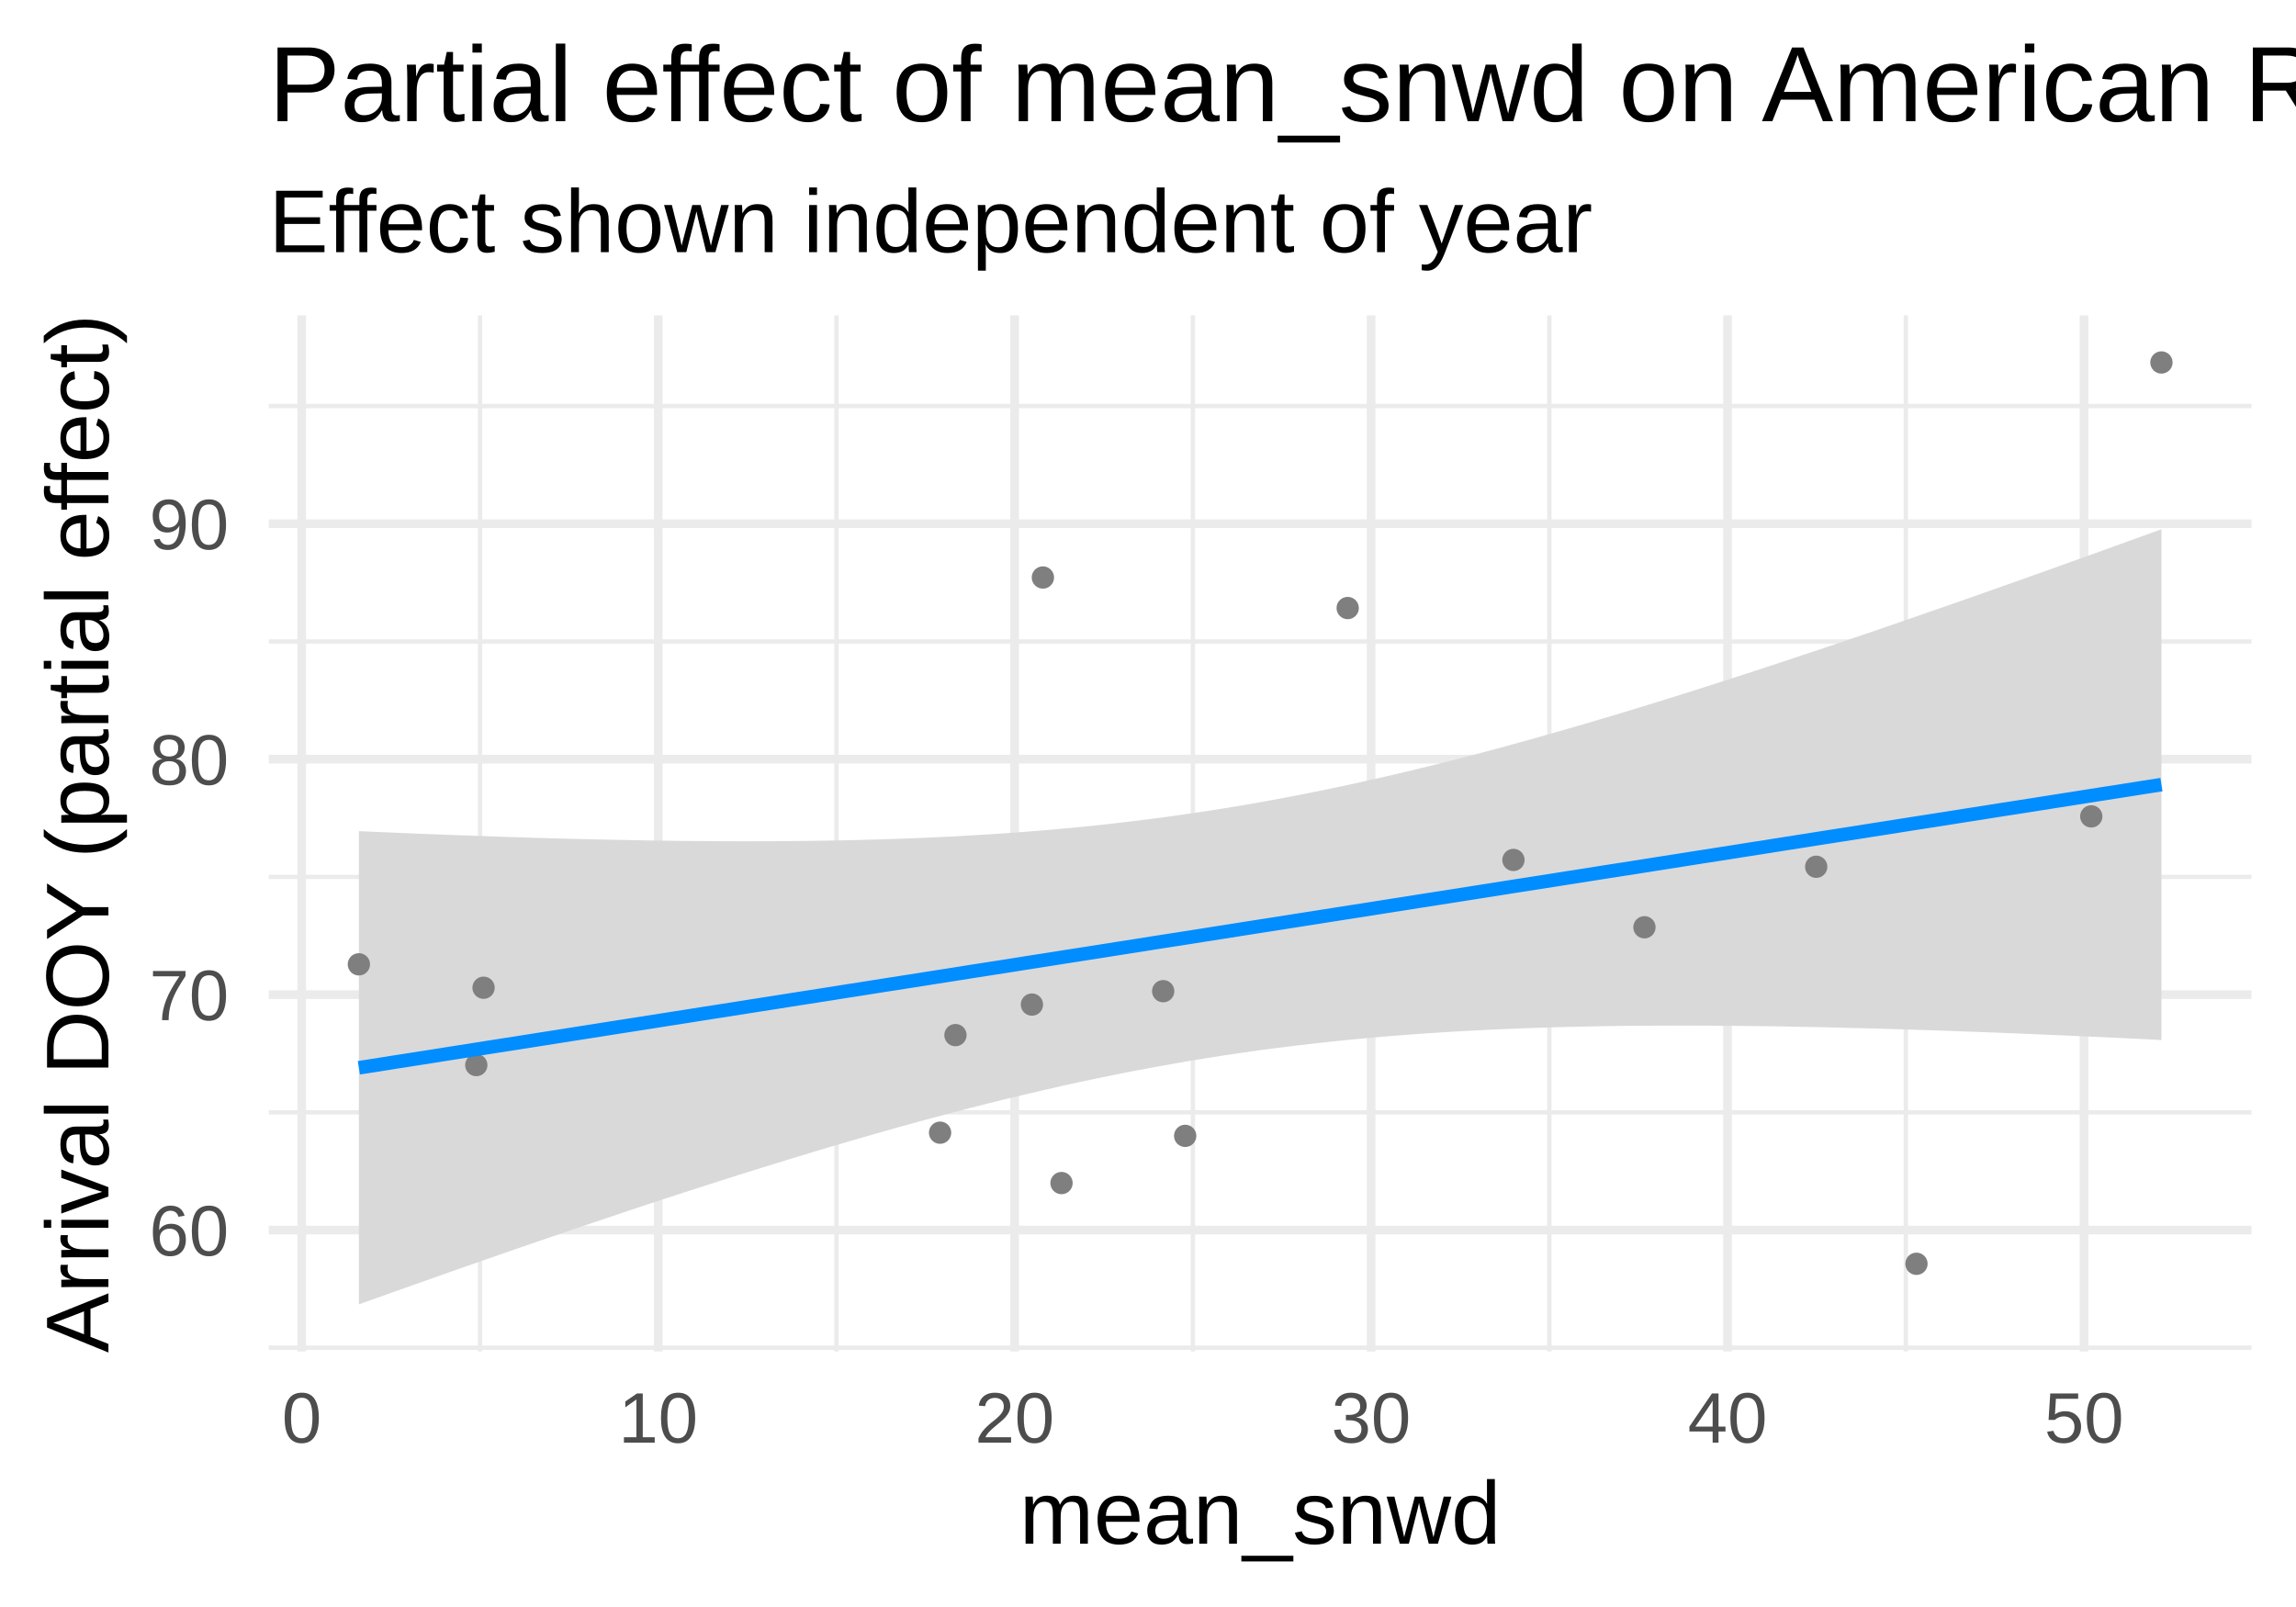
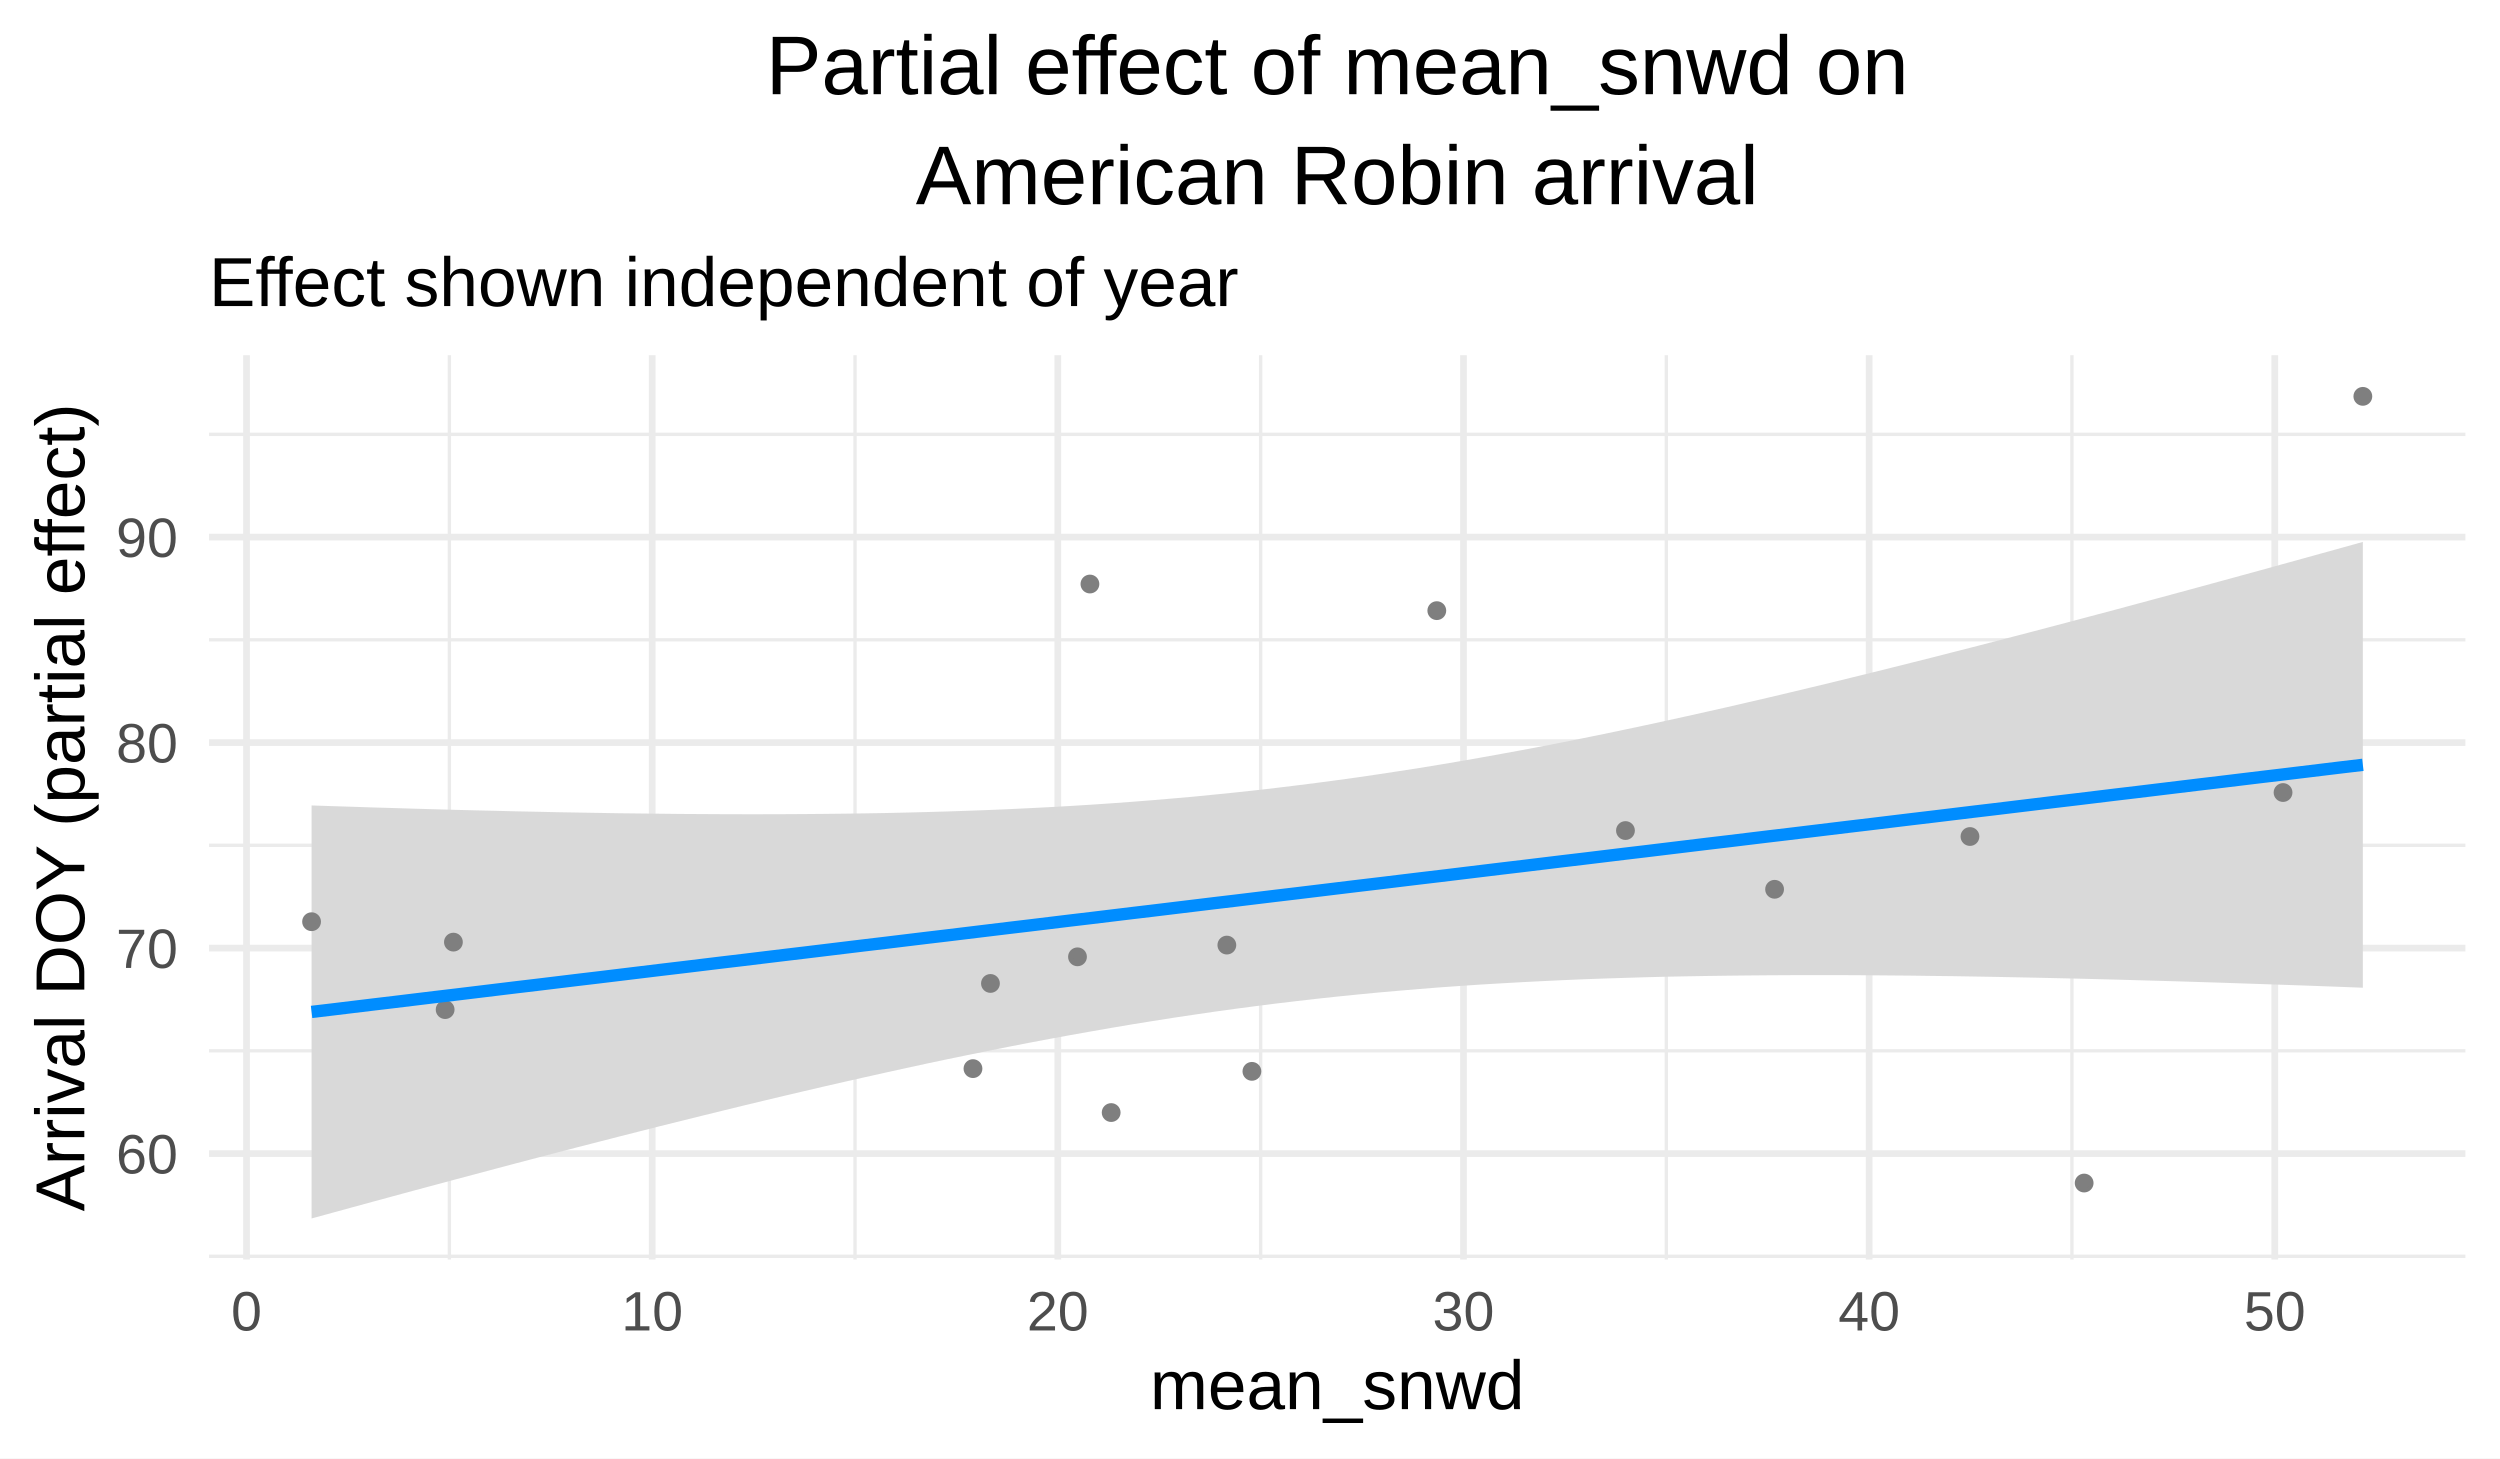
- <svg xmlns="http://www.w3.org/2000/svg" width="360.00pt" height="252.00pt" viewBox="0 0 360.00 252.00">
+ <svg xmlns="http://www.w3.org/2000/svg" width="432.00pt" height="252.00pt" viewBox="0 0 432.00 252.00">
  <g class="svglite">
    <defs>
      <style type="text/css">
    .svglite line, .svglite polyline, .svglite polygon, .svglite path, .svglite rect, .svglite circle {
      fill: none;
      stroke: #000000;
      stroke-linecap: round;
      stroke-linejoin: round;
      stroke-miterlimit: 10.00;
    }
    .svglite text {
      white-space: pre;
    }
    .svglite g.glyphgroup path {
      fill: inherit;
      stroke: none;
    }
  </style>
    </defs>
    <rect width="100%" height="100%" style="stroke: none; fill: #FFFFFF;" />
    <defs>
-       <clipPath id="cpMC4wMHwzNjAuMDB8MC4wMHwyNTIuMDA=">
-         <rect x="0.00" y="0.00" width="360.00" height="252.00" />
+       <clipPath id="cpMC4wMHw0MzIuMDB8MC4wMHwyNTIuMDA=">
+         <rect x="0.00" y="0.00" width="432.00" height="252.00" />
      </clipPath>
    </defs>
-     <g clip-path="url(#cpMC4wMHwzNjAuMDB8MC4wMHwyNTIuMDA=)">
-       <rect x="0" y="0.00" width="360.00" height="252.00" style="stroke-width: 1.36; stroke: none; fill: #FFFFFF;" />
+     <g clip-path="url(#cpMC4wMHw0MzIuMDB8MC4wMHwyNTIuMDA=)">
+       <rect x="0.00" y="-0" width="432.00" height="252.00" style="stroke-width: 1.16; stroke: none; fill: #FFFFFF;" />
    </g>
    <defs>
-       <clipPath id="cpNDIuMTR8MzUzLjAzfDQ5LjQ2fDIxMS45Mw==">
-         <rect x="42.14" y="49.46" width="310.88" height="162.47" />
+       <clipPath id="cpMzYuMTJ8NDI2LjAyfDYxLjM4fDIxNy42NQ==">
+         <rect x="36.12" y="61.38" width="389.90" height="156.27" />
      </clipPath>
    </defs>
-     <g clip-path="url(#cpNDIuMTR8MzUzLjAzfDQ5LjQ2fDIxMS45Mw==)">
-       <polyline points="42.14,211.34 353.03,211.34 " style="stroke-width: 0.68; stroke: #EBEBEB; stroke-linecap: butt;" />
-       <polyline points="42.14,174.43 353.03,174.43 " style="stroke-width: 0.68; stroke: #EBEBEB; stroke-linecap: butt;" />
-       <polyline points="42.14,137.51 353.03,137.51 " style="stroke-width: 0.68; stroke: #EBEBEB; stroke-linecap: butt;" />
-       <polyline points="42.14,100.59 353.03,100.59 " style="stroke-width: 0.68; stroke: #EBEBEB; stroke-linecap: butt;" />
-       <polyline points="42.14,63.67 353.03,63.67 " style="stroke-width: 0.68; stroke: #EBEBEB; stroke-linecap: butt;" />
-       <polyline points="75.26,211.93 75.26,49.46 " style="stroke-width: 0.68; stroke: #EBEBEB; stroke-linecap: butt;" />
-       <polyline points="131.15,211.93 131.15,49.46 " style="stroke-width: 0.68; stroke: #EBEBEB; stroke-linecap: butt;" />
-       <polyline points="187.04,211.93 187.04,49.46 " style="stroke-width: 0.68; stroke: #EBEBEB; stroke-linecap: butt;" />
-       <polyline points="242.93,211.93 242.93,49.46 " style="stroke-width: 0.68; stroke: #EBEBEB; stroke-linecap: butt;" />
-       <polyline points="298.82,211.93 298.82,49.46 " style="stroke-width: 0.68; stroke: #EBEBEB; stroke-linecap: butt;" />
-       <polyline points="42.14,192.89 353.03,192.89 " style="stroke-width: 1.36; stroke: #EBEBEB; stroke-linecap: butt;" />
-       <polyline points="42.14,155.97 353.03,155.97 " style="stroke-width: 1.36; stroke: #EBEBEB; stroke-linecap: butt;" />
-       <polyline points="42.14,119.05 353.03,119.05 " style="stroke-width: 1.36; stroke: #EBEBEB; stroke-linecap: butt;" />
-       <polyline points="42.14,82.13 353.03,82.13 " style="stroke-width: 1.36; stroke: #EBEBEB; stroke-linecap: butt;" />
-       <polyline points="47.31,211.93 47.31,49.46 " style="stroke-width: 1.36; stroke: #EBEBEB; stroke-linecap: butt;" />
-       <polyline points="103.20,211.93 103.20,49.46 " style="stroke-width: 1.36; stroke: #EBEBEB; stroke-linecap: butt;" />
-       <polyline points="159.09,211.93 159.09,49.46 " style="stroke-width: 1.36; stroke: #EBEBEB; stroke-linecap: butt;" />
-       <polyline points="214.98,211.93 214.98,49.46 " style="stroke-width: 1.36; stroke: #EBEBEB; stroke-linecap: butt;" />
-       <polyline points="270.87,211.93 270.87,49.46 " style="stroke-width: 1.36; stroke: #EBEBEB; stroke-linecap: butt;" />
-       <polyline points="326.76,211.93 326.76,49.46 " style="stroke-width: 1.36; stroke: #EBEBEB; stroke-linecap: butt;" />
-       <polygon points="56.27,204.54 59.10,203.53 61.93,202.52 64.75,201.52 67.58,200.52 70.40,199.52 73.23,198.53 76.06,197.54 78.88,196.56 81.71,195.58 84.54,194.61 87.36,193.64 90.19,192.67 93.01,191.72 95.84,190.77 98.67,189.82 101.49,188.88 104.32,187.95 107.14,187.03 109.97,186.12 112.80,185.21 115.62,184.31 118.45,183.42 121.28,182.55 124.10,181.68 126.93,180.82 129.75,179.97 132.58,179.14 135.41,178.32 138.23,177.51 141.06,176.71 143.89,175.93 146.71,175.17 149.54,174.42 152.36,173.69 155.19,172.97 158.02,172.27 160.84,171.60 163.67,170.94 166.50,170.29 169.32,169.67 172.15,169.08 174.97,168.50 177.80,167.94 180.63,167.41 183.45,166.90 186.28,166.41 189.11,165.94 191.93,165.50 194.76,165.08 197.58,164.68 200.41,164.31 203.24,163.96 206.06,163.63 208.89,163.32 211.72,163.03 214.54,162.77 217.37,162.52 220.19,162.30 223.02,162.09 225.85,161.90 228.67,161.73 231.50,161.58 234.32,161.44 237.15,161.32 239.98,161.21 242.80,161.12 245.63,161.04 248.46,160.98 251.28,160.92 254.11,160.88 256.93,160.85 259.76,160.84 262.59,160.83 265.41,160.83 268.24,160.84 271.07,160.86 273.89,160.89 276.72,160.92 279.54,160.96 282.37,161.02 285.20,161.07 288.02,161.14 290.85,161.21 293.68,161.28 296.50,161.36 299.33,161.45 302.15,161.54 304.98,161.63 307.81,161.74 310.63,161.84 313.46,161.95 316.29,162.06 319.11,162.18 321.94,162.30 324.76,162.42 327.59,162.55 330.42,162.68 333.24,162.81 336.07,162.95 338.90,163.09 338.90,82.99 336.07,84.02 333.24,85.04 330.42,86.06 327.59,87.08 324.76,88.09 321.94,89.11 319.11,90.11 316.29,91.12 313.46,92.12 310.63,93.12 307.81,94.11 304.98,95.10 302.15,96.08 299.33,97.06 296.50,98.04 293.68,99.01 290.85,99.97 288.02,100.93 285.20,101.88 282.37,102.82 279.54,103.76 276.72,104.69 273.89,105.62 271.07,106.53 268.24,107.44 265.41,108.34 262.59,109.23 259.76,110.11 256.93,110.98 254.11,111.84 251.28,112.68 248.46,113.52 245.63,114.34 242.80,115.15 239.98,115.95 237.15,116.73 234.32,117.50 231.50,118.25 228.67,118.98 225.85,119.70 223.02,120.40 220.19,121.08 217.37,121.74 214.54,122.38 211.72,123.01 208.89,123.61 206.06,124.19 203.24,124.75 200.41,125.28 197.58,125.80 194.76,126.29 191.93,126.76 189.11,127.20 186.28,127.62 183.45,128.02 180.63,128.40 177.80,128.75 174.97,129.09 172.15,129.40 169.32,129.69 166.50,129.95 163.67,130.20 160.84,130.43 158.02,130.64 155.19,130.83 152.36,131.00 149.54,131.16 146.71,131.30 143.89,131.42 141.06,131.53 138.23,131.62 135.41,131.70 132.58,131.77 129.75,131.82 126.93,131.86 124.10,131.89 121.28,131.91 118.45,131.92 115.62,131.92 112.80,131.91 109.97,131.89 107.14,131.87 104.32,131.83 101.49,131.79 98.67,131.74 95.84,131.68 93.01,131.62 90.19,131.55 87.36,131.48 84.54,131.40 81.71,131.31 78.88,131.22 76.06,131.12 73.23,131.02 70.40,130.92 67.58,130.81 64.75,130.70 61.93,130.58 59.10,130.46 56.27,130.34 " style="stroke-width: 1.36; stroke: none; stroke-linecap: butt; fill: #D9D9D9;" />
-       <circle cx="211.31" cy="95.35" r="1.30" style="stroke-width: 0.90; stroke: #7F7F7F; fill: #7F7F7F;" />
-       <circle cx="147.40" cy="177.62" r="1.30" style="stroke-width: 0.90; stroke: #7F7F7F; fill: #7F7F7F;" />
-       <circle cx="338.90" cy="56.84" r="1.30" style="stroke-width: 0.90; stroke: #7F7F7F; fill: #7F7F7F;" />
-       <circle cx="300.49" cy="198.18" r="1.30" style="stroke-width: 0.90; stroke: #7F7F7F; fill: #7F7F7F;" />
-       <circle cx="149.81" cy="162.32" r="1.30" style="stroke-width: 0.90; stroke: #7F7F7F; fill: #7F7F7F;" />
-       <circle cx="166.44" cy="185.52" r="1.30" style="stroke-width: 0.90; stroke: #7F7F7F; fill: #7F7F7F;" />
-       <circle cx="327.90" cy="128.02" r="1.30" style="stroke-width: 0.90; stroke: #7F7F7F; fill: #7F7F7F;" />
-       <circle cx="56.27" cy="151.22" r="1.30" style="stroke-width: 0.90; stroke: #7F7F7F; fill: #7F7F7F;" />
-       <circle cx="185.83" cy="178.12" r="1.30" style="stroke-width: 0.90; stroke: #7F7F7F; fill: #7F7F7F;" />
-       <circle cx="163.52" cy="90.56" r="1.30" style="stroke-width: 0.90; stroke: #7F7F7F; fill: #7F7F7F;" />
-       <circle cx="284.77" cy="135.92" r="1.30" style="stroke-width: 0.90; stroke: #7F7F7F; fill: #7F7F7F;" />
-       <circle cx="182.38" cy="155.43" r="1.30" style="stroke-width: 0.90; stroke: #7F7F7F; fill: #7F7F7F;" />
-       <circle cx="257.84" cy="145.41" r="1.30" style="stroke-width: 0.90; stroke: #7F7F7F; fill: #7F7F7F;" />
-       <circle cx="161.80" cy="157.53" r="1.30" style="stroke-width: 0.90; stroke: #7F7F7F; fill: #7F7F7F;" />
-       <circle cx="75.82" cy="154.89" r="1.30" style="stroke-width: 0.90; stroke: #7F7F7F; fill: #7F7F7F;" />
-       <circle cx="74.68" cy="167.02" r="1.30" style="stroke-width: 0.90; stroke: #7F7F7F; fill: #7F7F7F;" />
-       <circle cx="237.30" cy="134.85" r="1.30" style="stroke-width: 0.90; stroke: #7F7F7F; fill: #7F7F7F;" />
-       <polyline points="56.27,167.44 59.10,167.00 61.93,166.55 64.75,166.11 67.58,165.67 70.40,165.22 73.23,164.78 76.06,164.33 78.88,163.89 81.71,163.45 84.54,163.00 87.36,162.56 90.19,162.11 93.01,161.67 95.84,161.22 98.67,160.78 101.49,160.34 104.32,159.89 107.14,159.45 109.97,159.00 112.80,158.56 115.62,158.12 118.45,157.67 121.28,157.23 124.10,156.78 126.93,156.34 129.75,155.90 132.58,155.45 135.41,155.01 138.23,154.56 141.06,154.12 143.89,153.68 146.71,153.23 149.54,152.79 152.36,152.34 155.19,151.90 158.02,151.46 160.84,151.01 163.67,150.57 166.50,150.12 169.32,149.68 172.15,149.24 174.97,148.79 177.80,148.35 180.63,147.90 183.45,147.46 186.28,147.02 189.11,146.57 191.93,146.13 194.76,145.68 197.58,145.24 200.41,144.80 203.24,144.35 206.06,143.91 208.89,143.46 211.72,143.02 214.54,142.58 217.37,142.13 220.19,141.69 223.02,141.24 225.85,140.80 228.67,140.36 231.50,139.91 234.32,139.47 237.15,139.02 239.98,138.58 242.80,138.14 245.63,137.69 248.46,137.25 251.28,136.80 254.11,136.36 256.93,135.92 259.76,135.47 262.59,135.03 265.41,134.58 268.24,134.14 271.07,133.70 273.89,133.25 276.72,132.81 279.54,132.36 282.37,131.92 285.20,131.47 288.02,131.03 290.85,130.59 293.68,130.14 296.50,129.70 299.33,129.25 302.15,128.81 304.98,128.37 307.81,127.92 310.63,127.48 313.46,127.03 316.29,126.59 319.11,126.15 321.94,125.70 324.76,125.26 327.59,124.81 330.42,124.37 333.24,123.93 336.07,123.48 338.90,123.04 " style="stroke-width: 2.13; stroke: #008DFF; stroke-linecap: butt;" />
+     <g clip-path="url(#cpMzYuMTJ8NDI2LjAyfDYxLjM4fDIxNy42NQ==)">
+       <polyline points="36.12,217.09 426.02,217.09 " style="stroke-width: 0.58; stroke: #EBEBEB; stroke-linecap: butt;" />
+       <polyline points="36.12,181.58 426.02,181.58 " style="stroke-width: 0.58; stroke: #EBEBEB; stroke-linecap: butt;" />
+       <polyline points="36.12,146.07 426.02,146.07 " style="stroke-width: 0.58; stroke: #EBEBEB; stroke-linecap: butt;" />
+       <polyline points="36.12,110.56 426.02,110.56 " style="stroke-width: 0.58; stroke: #EBEBEB; stroke-linecap: butt;" />
+       <polyline points="36.12,75.06 426.02,75.06 " style="stroke-width: 0.58; stroke: #EBEBEB; stroke-linecap: butt;" />
+       <polyline points="77.65,217.65 77.65,61.38 " style="stroke-width: 0.58; stroke: #EBEBEB; stroke-linecap: butt;" />
+       <polyline points="147.75,217.65 147.75,61.38 " style="stroke-width: 0.58; stroke: #EBEBEB; stroke-linecap: butt;" />
+       <polyline points="217.84,217.65 217.84,61.38 " style="stroke-width: 0.58; stroke: #EBEBEB; stroke-linecap: butt;" />
+       <polyline points="287.94,217.65 287.94,61.38 " style="stroke-width: 0.58; stroke: #EBEBEB; stroke-linecap: butt;" />
+       <polyline points="358.03,217.65 358.03,61.38 " style="stroke-width: 0.58; stroke: #EBEBEB; stroke-linecap: butt;" />
+       <polyline points="36.12,199.34 426.02,199.34 " style="stroke-width: 1.16; stroke: #EBEBEB; stroke-linecap: butt;" />
+       <polyline points="36.12,163.83 426.02,163.83 " style="stroke-width: 1.16; stroke: #EBEBEB; stroke-linecap: butt;" />
+       <polyline points="36.12,128.32 426.02,128.32 " style="stroke-width: 1.16; stroke: #EBEBEB; stroke-linecap: butt;" />
+       <polyline points="36.12,92.81 426.02,92.81 " style="stroke-width: 1.16; stroke: #EBEBEB; stroke-linecap: butt;" />
+       <polyline points="42.60,217.65 42.60,61.38 " style="stroke-width: 1.16; stroke: #EBEBEB; stroke-linecap: butt;" />
+       <polyline points="112.70,217.65 112.70,61.38 " style="stroke-width: 1.16; stroke: #EBEBEB; stroke-linecap: butt;" />
+       <polyline points="182.79,217.65 182.79,61.38 " style="stroke-width: 1.16; stroke: #EBEBEB; stroke-linecap: butt;" />
+       <polyline points="252.89,217.65 252.89,61.38 " style="stroke-width: 1.16; stroke: #EBEBEB; stroke-linecap: butt;" />
+       <polyline points="322.99,217.65 322.99,61.38 " style="stroke-width: 1.16; stroke: #EBEBEB; stroke-linecap: butt;" />
+       <polyline points="393.08,217.65 393.08,61.38 " style="stroke-width: 1.16; stroke: #EBEBEB; stroke-linecap: butt;" />
+       <polygon points="53.84,210.55 57.39,209.58 60.93,208.61 64.48,207.64 68.02,206.68 71.56,205.72 75.11,204.77 78.65,203.82 82.20,202.87 85.74,201.93 89.29,200.99 92.83,200.06 96.38,199.13 99.92,198.21 103.47,197.30 107.01,196.39 110.56,195.49 114.10,194.59 117.64,193.71 121.19,192.83 124.73,191.96 128.28,191.09 131.82,190.24 135.37,189.39 138.91,188.56 142.46,187.73 146.00,186.92 149.55,186.12 153.09,185.33 156.63,184.55 160.18,183.78 163.72,183.03 167.27,182.30 170.81,181.58 174.36,180.87 177.90,180.18 181.45,179.51 184.99,178.86 188.54,178.23 192.08,177.61 195.63,177.01 199.17,176.44 202.71,175.88 206.26,175.35 209.80,174.83 213.35,174.34 216.89,173.87 220.44,173.42 223.98,173.00 227.53,172.59 231.07,172.21 234.62,171.85 238.16,171.51 241.70,171.20 245.25,170.90 248.79,170.62 252.34,170.37 255.88,170.13 259.43,169.92 262.97,169.72 266.52,169.54 270.06,169.37 273.61,169.22 277.15,169.09 280.69,168.98 284.24,168.87 287.78,168.78 291.33,168.71 294.87,168.65 298.42,168.60 301.96,168.56 305.51,168.53 309.05,168.51 312.60,168.50 316.14,168.50 319.69,168.51 323.23,168.53 326.77,168.56 330.32,168.59 333.86,168.64 337.41,168.68 340.95,168.74 344.50,168.80 348.04,168.87 351.59,168.94 355.13,169.02 358.68,169.10 362.22,169.19 365.76,169.28 369.31,169.38 372.85,169.48 376.40,169.58 379.94,169.69 383.49,169.80 387.03,169.92 390.58,170.04 394.12,170.16 397.67,170.28 401.21,170.41 404.75,170.54 408.30,170.68 408.30,93.64 404.75,94.63 401.21,95.61 397.67,96.59 394.12,97.57 390.58,98.55 387.03,99.52 383.49,100.49 379.94,101.46 376.40,102.42 372.85,103.38 369.31,104.33 365.76,105.29 362.22,106.23 358.68,107.17 355.13,108.11 351.59,109.04 348.04,109.97 344.50,110.89 340.95,111.81 337.41,112.71 333.86,113.62 330.32,114.51 326.77,115.40 323.23,116.28 319.69,117.15 316.14,118.02 312.60,118.87 309.05,119.72 305.51,120.56 301.96,121.38 298.42,122.20 294.87,123.00 291.33,123.79 287.78,124.57 284.24,125.34 280.69,126.09 277.15,126.83 273.61,127.55 270.06,128.26 266.52,128.95 262.97,129.62 259.43,130.27 255.88,130.91 252.34,131.53 248.79,132.13 245.25,132.71 241.70,133.26 238.16,133.80 234.62,134.32 231.07,134.81 227.53,135.28 223.98,135.73 220.44,136.16 216.89,136.57 213.35,136.95 209.80,137.31 206.26,137.66 202.71,137.97 199.17,138.27 195.63,138.55 192.08,138.81 188.54,139.05 184.99,139.27 181.45,139.47 177.90,139.65 174.36,139.82 170.81,139.97 167.27,140.10 163.72,140.22 160.18,140.32 156.63,140.41 153.09,140.49 149.55,140.55 146.00,140.60 142.46,140.64 138.91,140.67 135.37,140.69 131.82,140.70 128.28,140.70 124.73,140.69 121.19,140.67 117.64,140.65 114.10,140.61 110.56,140.57 107.01,140.53 103.47,140.47 99.92,140.41 96.38,140.35 92.83,140.27 89.29,140.20 85.74,140.11 82.20,140.03 78.65,139.94 75.11,139.84 71.56,139.74 68.02,139.63 64.48,139.53 60.93,139.41 57.39,139.30 53.84,139.18 " style="stroke-width: 1.16; stroke: none; stroke-linecap: butt; fill: #D9D9D9;" />
+       <circle cx="248.28" cy="105.52" r="1.24" style="stroke-width: 0.77; stroke: #7F7F7F; fill: #7F7F7F;" />
+       <circle cx="168.13" cy="184.66" r="1.24" style="stroke-width: 0.77; stroke: #7F7F7F; fill: #7F7F7F;" />
+       <circle cx="408.30" cy="68.49" r="1.24" style="stroke-width: 0.77; stroke: #7F7F7F; fill: #7F7F7F;" />
+       <circle cx="360.14" cy="204.43" r="1.24" style="stroke-width: 0.77; stroke: #7F7F7F; fill: #7F7F7F;" />
+       <circle cx="171.15" cy="169.94" r="1.24" style="stroke-width: 0.77; stroke: #7F7F7F; fill: #7F7F7F;" />
+       <circle cx="192.01" cy="192.25" r="1.24" style="stroke-width: 0.77; stroke: #7F7F7F; fill: #7F7F7F;" />
+       <circle cx="394.51" cy="136.95" r="1.24" style="stroke-width: 0.77; stroke: #7F7F7F; fill: #7F7F7F;" />
+       <circle cx="53.84" cy="159.27" r="1.24" style="stroke-width: 0.77; stroke: #7F7F7F; fill: #7F7F7F;" />
+       <circle cx="216.33" cy="185.13" r="1.24" style="stroke-width: 0.77; stroke: #7F7F7F; fill: #7F7F7F;" />
+       <circle cx="188.34" cy="100.92" r="1.24" style="stroke-width: 0.77; stroke: #7F7F7F; fill: #7F7F7F;" />
+       <circle cx="340.41" cy="144.55" r="1.24" style="stroke-width: 0.77; stroke: #7F7F7F; fill: #7F7F7F;" />
+       <circle cx="212.00" cy="163.31" r="1.24" style="stroke-width: 0.77; stroke: #7F7F7F; fill: #7F7F7F;" />
+       <circle cx="306.65" cy="153.67" r="1.24" style="stroke-width: 0.77; stroke: #7F7F7F; fill: #7F7F7F;" />
+       <circle cx="186.19" cy="165.34" r="1.24" style="stroke-width: 0.77; stroke: #7F7F7F; fill: #7F7F7F;" />
+       <circle cx="78.35" cy="162.80" r="1.24" style="stroke-width: 0.77; stroke: #7F7F7F; fill: #7F7F7F;" />
+       <circle cx="76.92" cy="174.46" r="1.24" style="stroke-width: 0.77; stroke: #7F7F7F; fill: #7F7F7F;" />
+       <circle cx="280.88" cy="143.52" r="1.24" style="stroke-width: 0.77; stroke: #7F7F7F; fill: #7F7F7F;" />
+       <polyline points="53.84,174.86 57.39,174.44 60.93,174.01 64.48,173.58 68.02,173.16 71.56,172.73 75.11,172.30 78.65,171.88 82.20,171.45 85.74,171.02 89.29,170.59 92.83,170.17 96.38,169.74 99.92,169.31 103.47,168.89 107.01,168.46 110.56,168.03 114.10,167.60 117.64,167.18 121.19,166.75 124.73,166.32 128.28,165.90 131.82,165.47 135.37,165.04 138.91,164.62 142.46,164.19 146.00,163.76 149.55,163.33 153.09,162.91 156.63,162.48 160.18,162.05 163.72,161.63 167.27,161.20 170.81,160.77 174.36,160.34 177.90,159.92 181.45,159.49 184.99,159.06 188.54,158.64 192.08,158.21 195.63,157.78 199.17,157.36 202.71,156.93 206.26,156.50 209.80,156.07 213.35,155.65 216.89,155.22 220.44,154.79 223.98,154.37 227.53,153.94 231.07,153.51 234.62,153.08 238.16,152.66 241.70,152.23 245.25,151.80 248.79,151.38 252.34,150.95 255.88,150.52 259.43,150.09 262.97,149.67 266.52,149.24 270.06,148.81 273.61,148.39 277.15,147.96 280.69,147.53 284.24,147.11 287.78,146.68 291.33,146.25 294.87,145.82 298.42,145.40 301.96,144.97 305.51,144.54 309.05,144.12 312.60,143.69 316.14,143.26 319.69,142.83 323.23,142.41 326.77,141.98 330.32,141.55 333.86,141.13 337.41,140.70 340.95,140.27 344.50,139.85 348.04,139.42 351.59,138.99 355.13,138.56 358.68,138.14 362.22,137.71 365.76,137.28 369.31,136.86 372.85,136.43 376.40,136.00 379.94,135.57 383.49,135.15 387.03,134.72 390.58,134.29 394.12,133.87 397.67,133.44 401.21,133.01 404.75,132.58 408.30,132.16 " style="stroke-width: 2.13; stroke: #008DFF; stroke-linecap: butt;" />
    </g>
-     <g clip-path="url(#cpMC4wMHwzNjAuMDB8MC4wMHwyNTIuMDA=)">
-       <text x="35.87" y="196.89" text-anchor="end" style="font-size: 11.20px;fill: #4D4D4D; font-family: &quot;Arial&quot;;" textLength="12.44px" lengthAdjust="spacingAndGlyphs">60</text>
-       <text x="35.87" y="159.97" text-anchor="end" style="font-size: 11.20px;fill: #4D4D4D; font-family: &quot;Arial&quot;;" textLength="12.44px" lengthAdjust="spacingAndGlyphs">70</text>
-       <text x="35.87" y="123.05" text-anchor="end" style="font-size: 11.20px;fill: #4D4D4D; font-family: &quot;Arial&quot;;" textLength="12.44px" lengthAdjust="spacingAndGlyphs">80</text>
-       <text x="35.87" y="86.13" text-anchor="end" style="font-size: 11.20px;fill: #4D4D4D; font-family: &quot;Arial&quot;;" textLength="12.44px" lengthAdjust="spacingAndGlyphs">90</text>
-       <text x="47.31" y="226.22" text-anchor="middle" style="font-size: 11.20px;fill: #4D4D4D; font-family: &quot;Arial&quot;;" textLength="6.22px" lengthAdjust="spacingAndGlyphs">0</text>
-       <text x="103.20" y="226.22" text-anchor="middle" style="font-size: 11.20px;fill: #4D4D4D; font-family: &quot;Arial&quot;;" textLength="12.44px" lengthAdjust="spacingAndGlyphs">10</text>
-       <text x="159.09" y="226.22" text-anchor="middle" style="font-size: 11.20px;fill: #4D4D4D; font-family: &quot;Arial&quot;;" textLength="12.44px" lengthAdjust="spacingAndGlyphs">20</text>
-       <text x="214.98" y="226.22" text-anchor="middle" style="font-size: 11.20px;fill: #4D4D4D; font-family: &quot;Arial&quot;;" textLength="12.44px" lengthAdjust="spacingAndGlyphs">30</text>
-       <text x="270.87" y="226.22" text-anchor="middle" style="font-size: 11.20px;fill: #4D4D4D; font-family: &quot;Arial&quot;;" textLength="12.44px" lengthAdjust="spacingAndGlyphs">40</text>
-       <text x="326.76" y="226.22" text-anchor="middle" style="font-size: 11.20px;fill: #4D4D4D; font-family: &quot;Arial&quot;;" textLength="12.44px" lengthAdjust="spacingAndGlyphs">50</text>
-       <text x="197.58" y="242.08" text-anchor="middle" style="font-size: 14.00px; font-family: &quot;Arial&quot;;" textLength="75.45px" lengthAdjust="spacingAndGlyphs">mean_snwd</text>
-       <text transform="translate(17.00,130.69) rotate(-90)" text-anchor="middle" style="font-size: 14.00px; font-family: &quot;Arial&quot;;" textLength="162.83px" lengthAdjust="spacingAndGlyphs">Arrival DOY (partial effect)</text>
-       <text x="42.14" y="39.54" style="font-size: 14.00px; font-family: &quot;Arial&quot;;" textLength="207.48px" lengthAdjust="spacingAndGlyphs">Effect shown independent of year</text>
-       <text x="42.14" y="19.01" style="font-size: 16.80px; font-family: &quot;Arial&quot;;" textLength="404.09px" lengthAdjust="spacingAndGlyphs">Partial effect of mean_snwd on American Robin arrival</text>
+     <g clip-path="url(#cpMC4wMHw0MzIuMDB8MC4wMHwyNTIuMDA=)">
+       <text x="30.74" y="202.77" text-anchor="end" style="font-size: 9.60px;fill: #4D4D4D; font-family: &quot;Arial&quot;;" textLength="10.66px" lengthAdjust="spacingAndGlyphs">60</text>
+       <text x="30.74" y="167.26" text-anchor="end" style="font-size: 9.60px;fill: #4D4D4D; font-family: &quot;Arial&quot;;" textLength="10.66px" lengthAdjust="spacingAndGlyphs">70</text>
+       <text x="30.74" y="131.75" text-anchor="end" style="font-size: 9.60px;fill: #4D4D4D; font-family: &quot;Arial&quot;;" textLength="10.66px" lengthAdjust="spacingAndGlyphs">80</text>
+       <text x="30.74" y="96.24" text-anchor="end" style="font-size: 9.60px;fill: #4D4D4D; font-family: &quot;Arial&quot;;" textLength="10.66px" lengthAdjust="spacingAndGlyphs">90</text>
+       <text x="42.60" y="229.90" text-anchor="middle" style="font-size: 9.60px;fill: #4D4D4D; font-family: &quot;Arial&quot;;" textLength="5.33px" lengthAdjust="spacingAndGlyphs">0</text>
+       <text x="112.70" y="229.90" text-anchor="middle" style="font-size: 9.60px;fill: #4D4D4D; font-family: &quot;Arial&quot;;" textLength="10.66px" lengthAdjust="spacingAndGlyphs">10</text>
+       <text x="182.79" y="229.90" text-anchor="middle" style="font-size: 9.60px;fill: #4D4D4D; font-family: &quot;Arial&quot;;" textLength="10.66px" lengthAdjust="spacingAndGlyphs">20</text>
+       <text x="252.89" y="229.90" text-anchor="middle" style="font-size: 9.60px;fill: #4D4D4D; font-family: &quot;Arial&quot;;" textLength="10.66px" lengthAdjust="spacingAndGlyphs">30</text>
+       <text x="322.99" y="229.90" text-anchor="middle" style="font-size: 9.60px;fill: #4D4D4D; font-family: &quot;Arial&quot;;" textLength="10.66px" lengthAdjust="spacingAndGlyphs">40</text>
+       <text x="393.08" y="229.90" text-anchor="middle" style="font-size: 9.60px;fill: #4D4D4D; font-family: &quot;Arial&quot;;" textLength="10.66px" lengthAdjust="spacingAndGlyphs">50</text>
+       <text x="231.07" y="243.50" text-anchor="middle" style="font-size: 12.00px; font-family: &quot;Arial&quot;;" textLength="64.70px" lengthAdjust="spacingAndGlyphs">mean_snwd</text>
+       <text transform="translate(14.57,139.52) rotate(-90)" text-anchor="middle" style="font-size: 12.00px; font-family: &quot;Arial&quot;;" textLength="139.58px" lengthAdjust="spacingAndGlyphs">Arrival DOY (partial effect)</text>
+       <text x="36.12" y="52.89" style="font-size: 12.00px; font-family: &quot;Arial&quot;;" textLength="177.83px" lengthAdjust="spacingAndGlyphs">Effect shown independent of year</text>
+       <text x="231.07" y="16.28" text-anchor="middle" style="font-size: 14.40px; font-family: &quot;Arial&quot;;" textLength="197.31px" lengthAdjust="spacingAndGlyphs">Partial effect of mean_snwd on</text>
+       <text x="231.07" y="35.29" text-anchor="middle" style="font-size: 14.40px; font-family: &quot;Arial&quot;;" textLength="145.58px" lengthAdjust="spacingAndGlyphs">American Robin arrival</text>
    </g>
  </g>
</svg>
